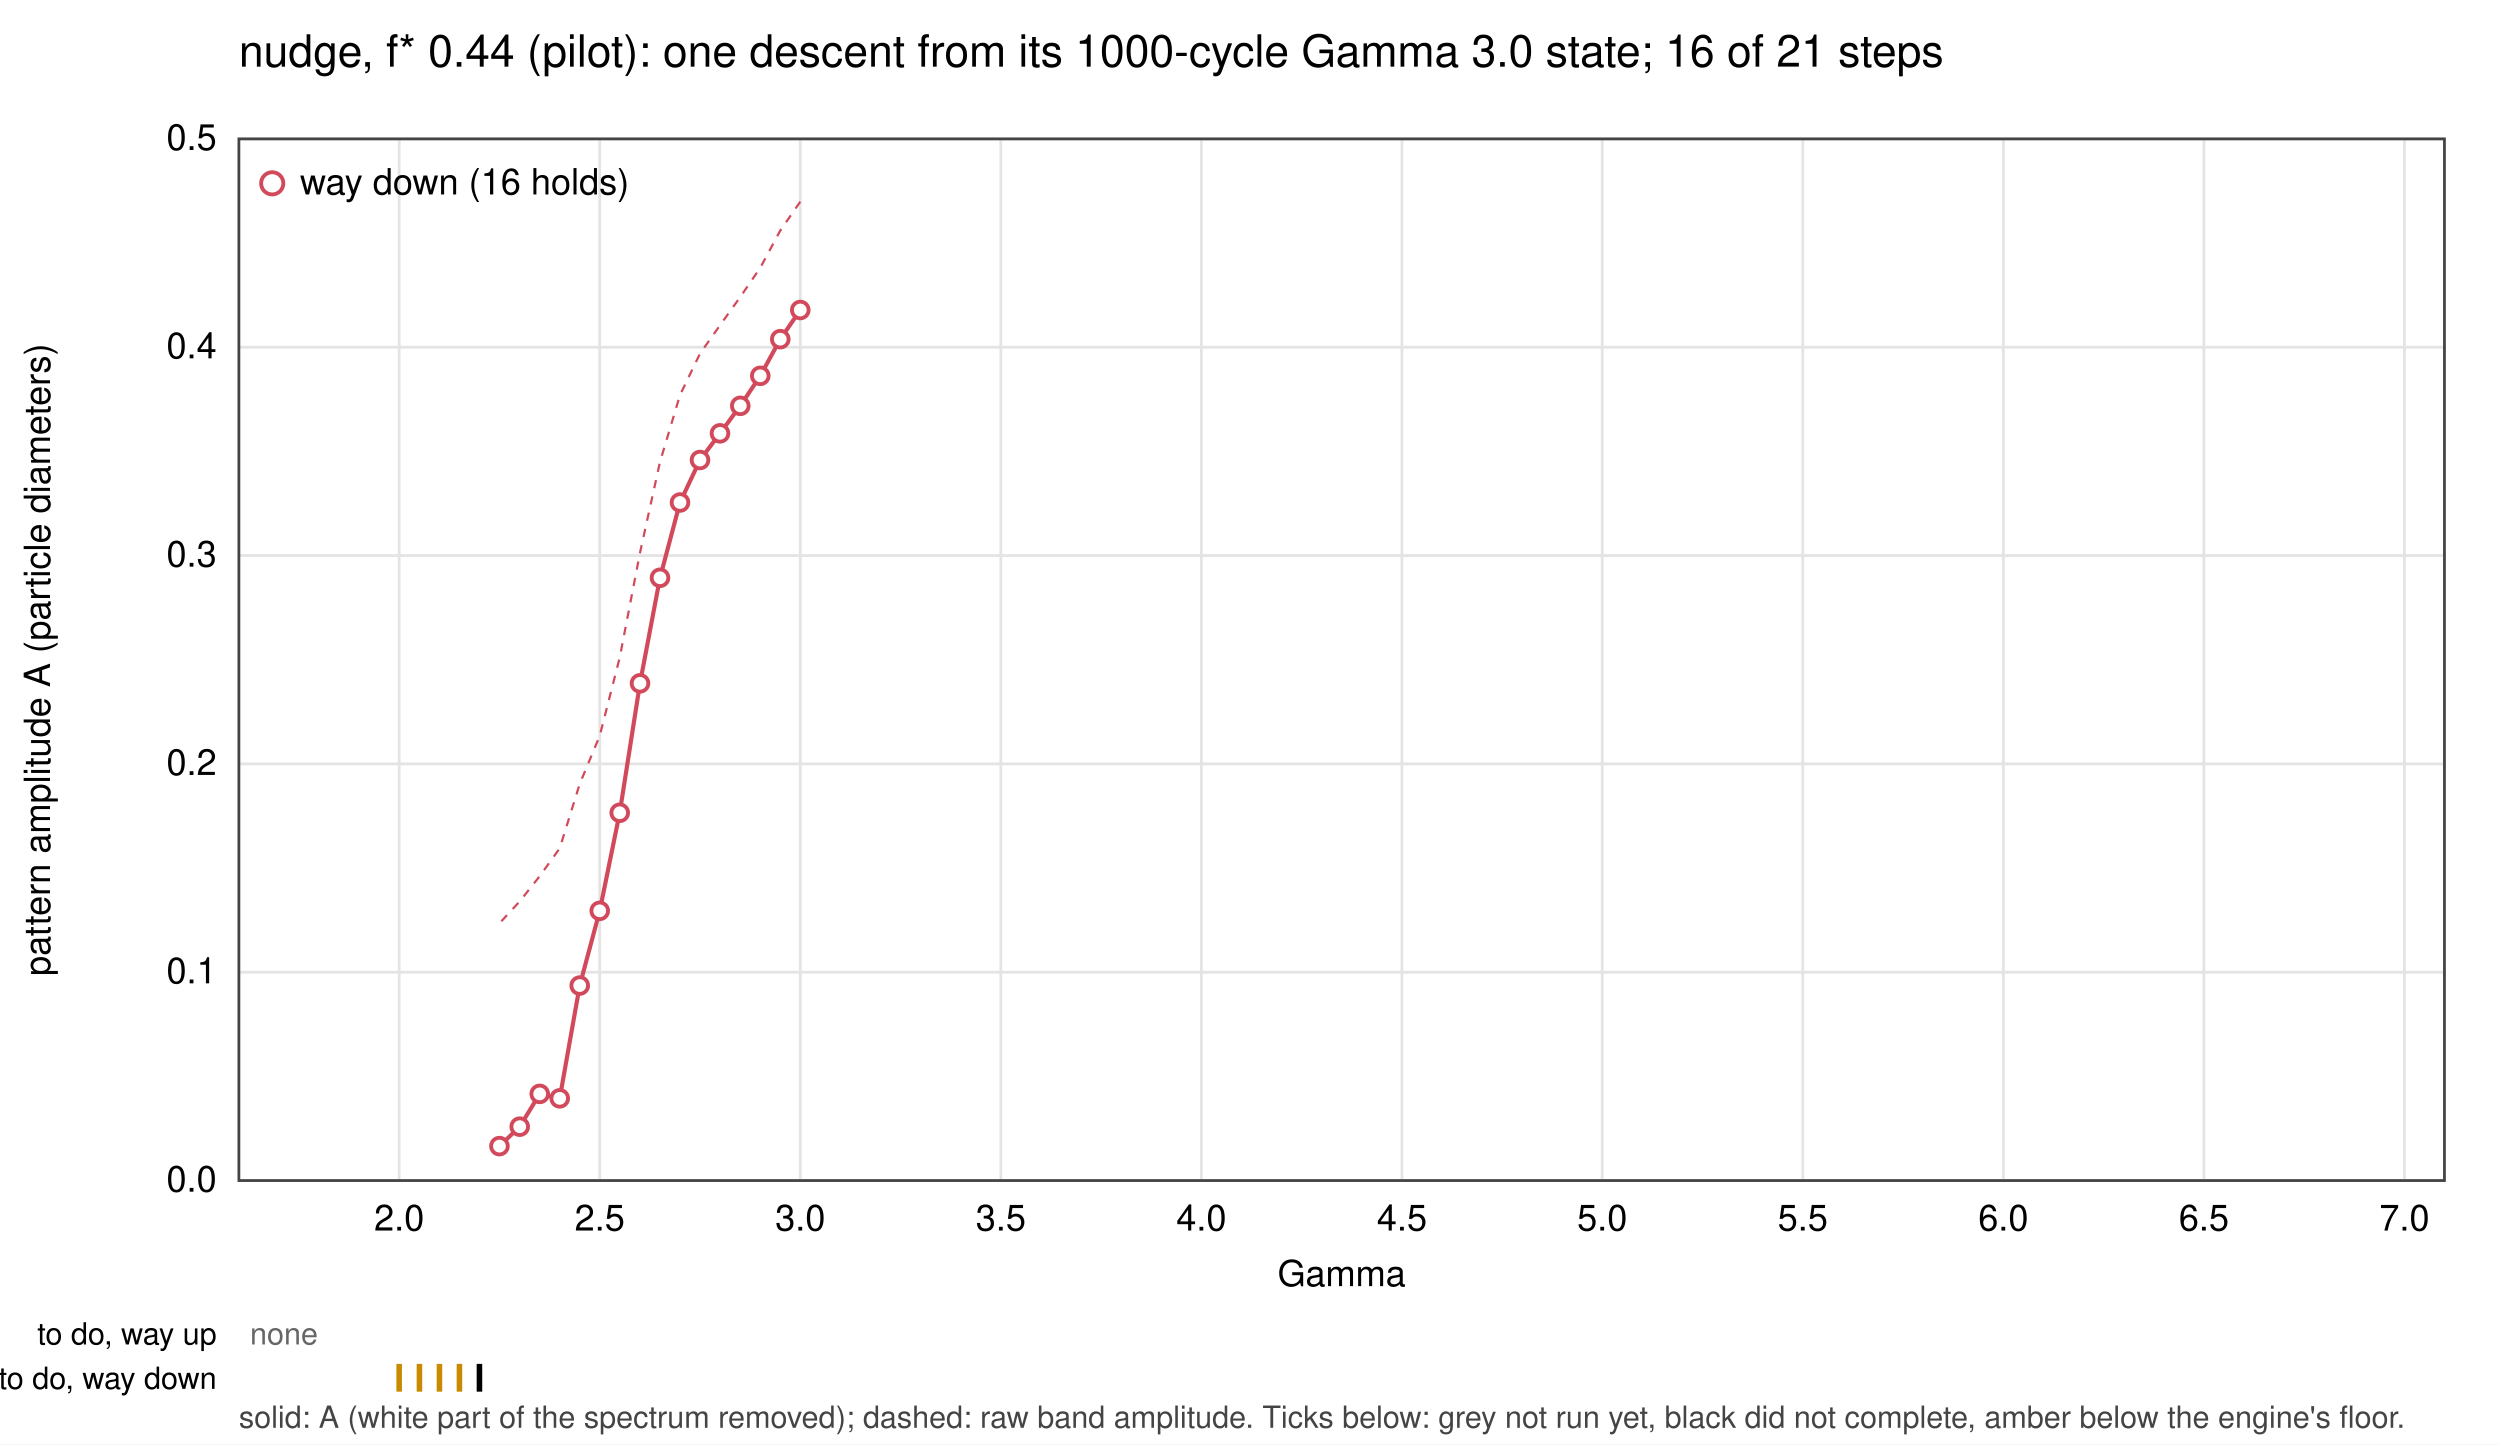
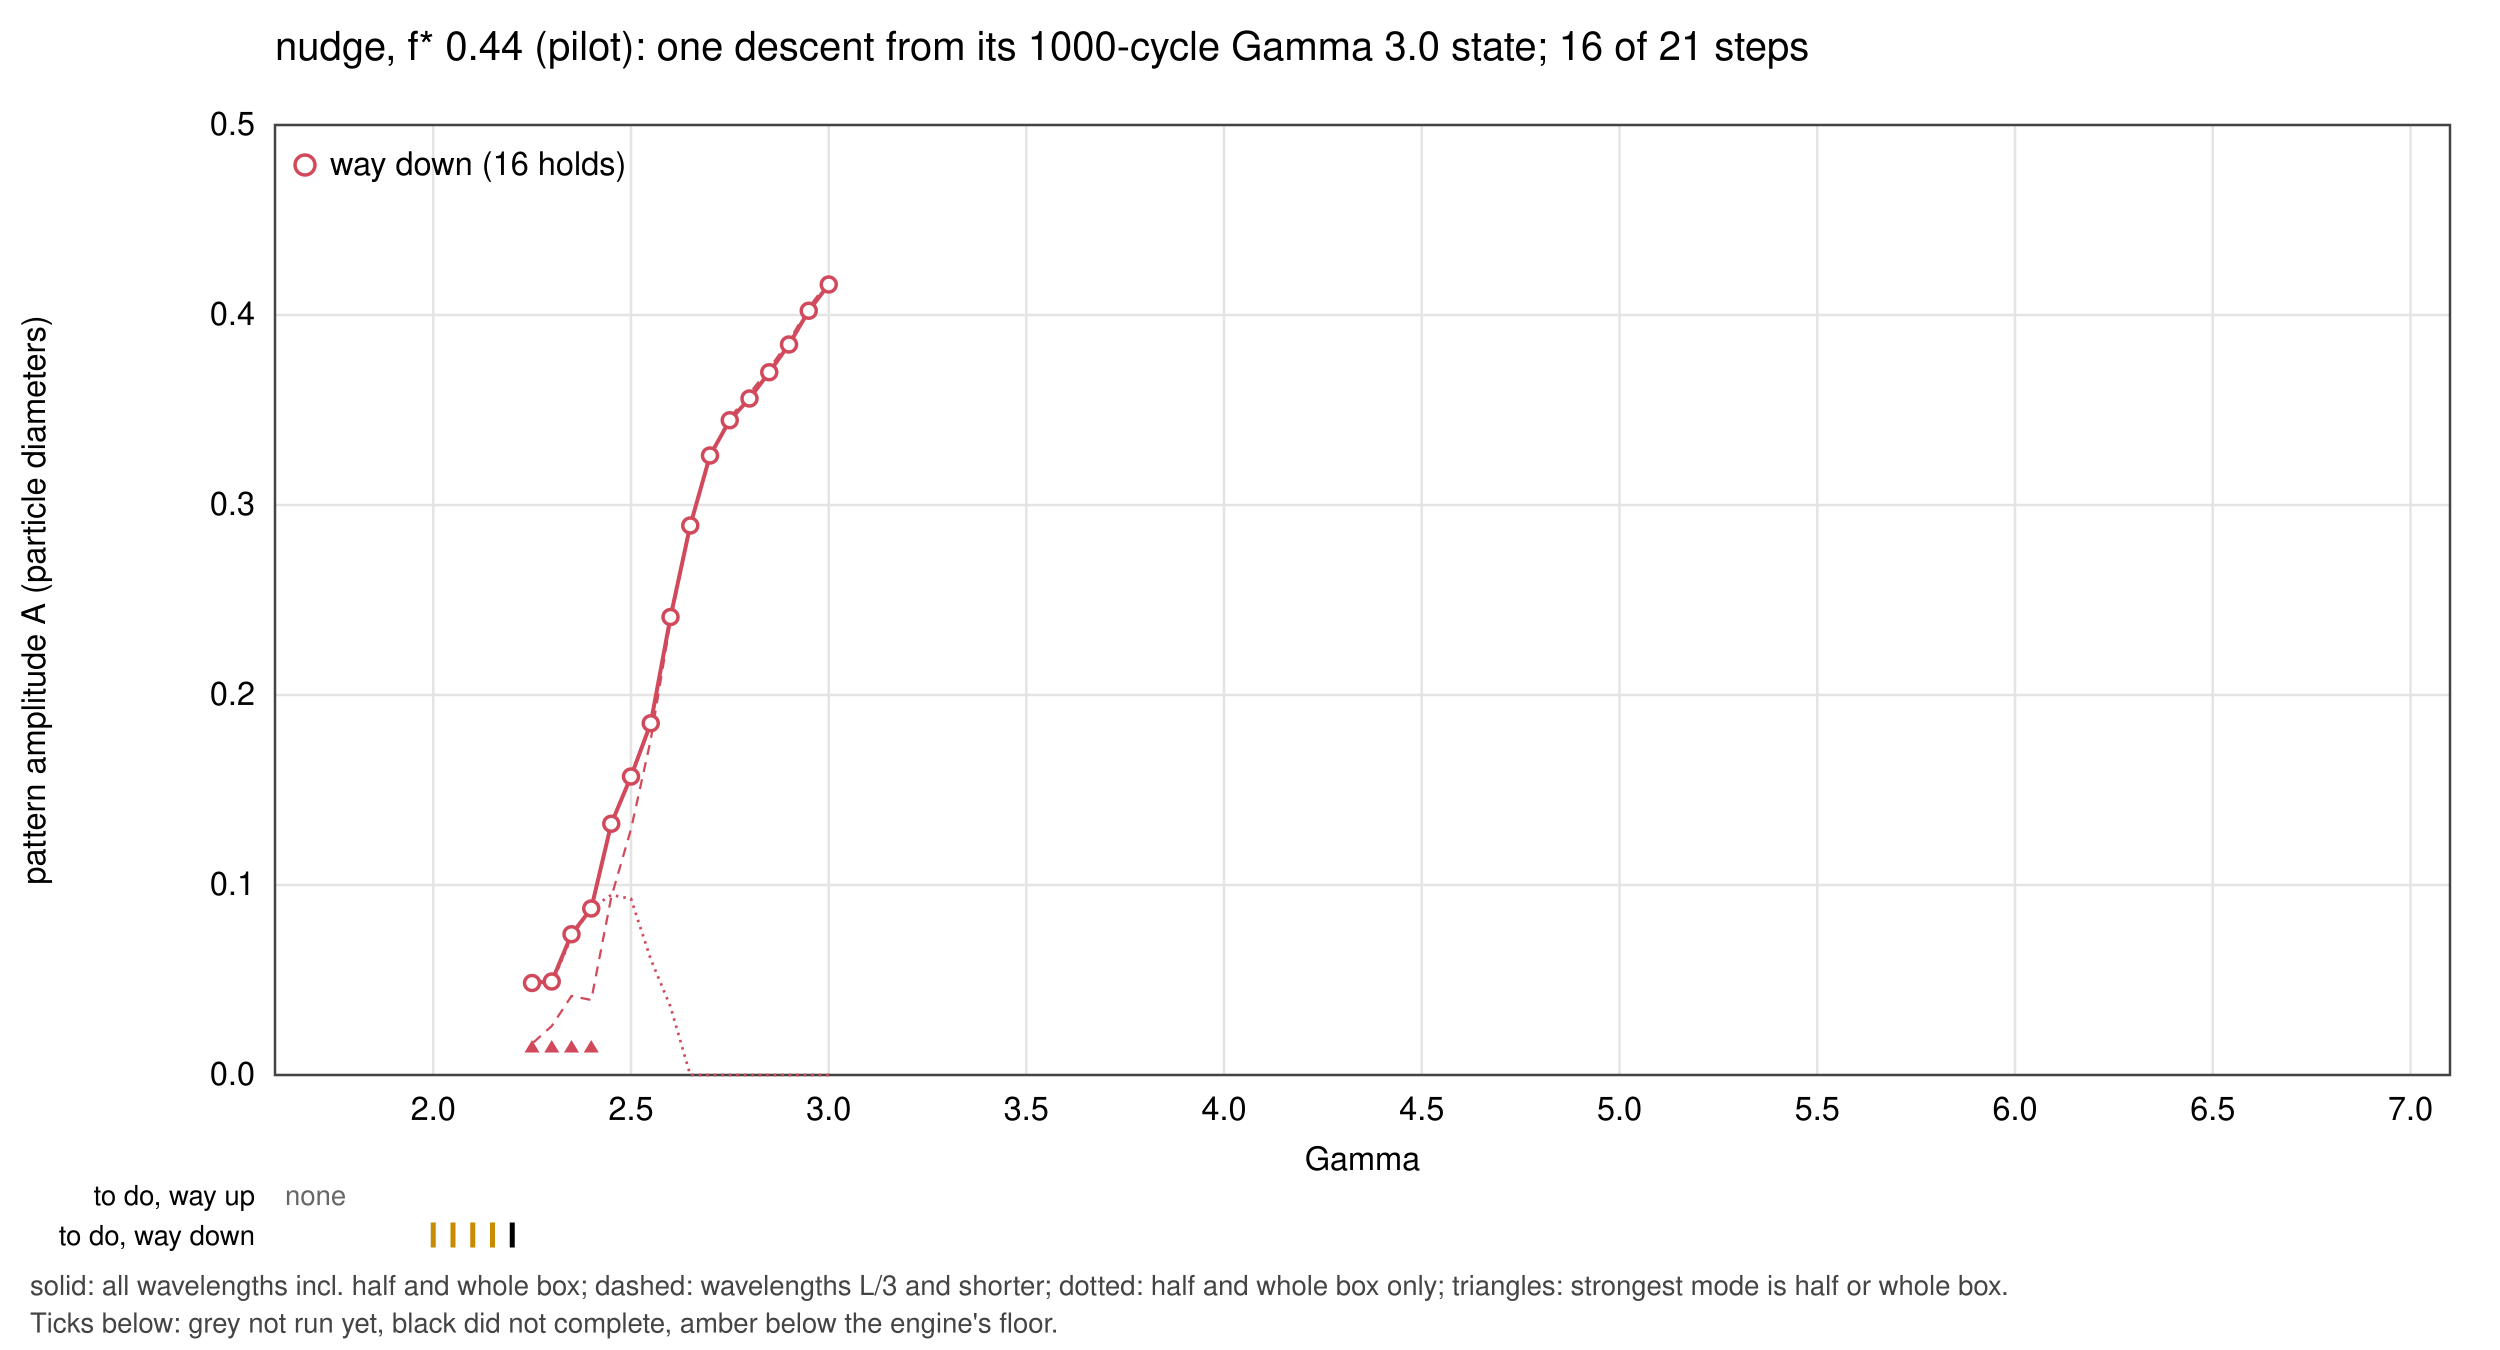
- <svg xmlns="http://www.w3.org/2000/svg" width="900" height="520" viewBox="0 0 900 520" font-family="Helvetica, Arial, sans-serif" font-size="13">
-   <rect width="900" height="520" fill="white" />
-   <text x="86" y="24" font-size="16">nudge, f* 0.44 (pilot): one descent from its 1000-cycle Gamma 3.0 state; 16 of 21 steps</text>
-   <line x1="86" x2="880" y1="425.0" y2="425.0" stroke="#e4e4e4" />
-   <text x="78" y="429.0" text-anchor="end">0.0</text>
-   <line x1="86" x2="880" y1="350.0" y2="350.0" stroke="#e4e4e4" />
-   <text x="78" y="354.0" text-anchor="end">0.1</text>
-   <line x1="86" x2="880" y1="275.0" y2="275.0" stroke="#e4e4e4" />
-   <text x="78" y="279.0" text-anchor="end">0.2</text>
-   <line x1="86" x2="880" y1="200.0" y2="200.0" stroke="#e4e4e4" />
-   <text x="78" y="204.0" text-anchor="end">0.3</text>
-   <line x1="86" x2="880" y1="125.0" y2="125.0" stroke="#e4e4e4" />
-   <text x="78" y="129.0" text-anchor="end">0.4</text>
-   <line x1="86" x2="880" y1="50.0" y2="50.0" stroke="#e4e4e4" />
-   <text x="78" y="54.0" text-anchor="end">0.5</text>
-   <line x1="143.7" x2="143.7" y1="50" y2="425" stroke="#e4e4e4" />
-   <text x="143.7" y="443" text-anchor="middle">2.0</text>
-   <line x1="215.9" x2="215.9" y1="50" y2="425" stroke="#e4e4e4" />
-   <text x="215.9" y="443" text-anchor="middle">2.5</text>
-   <line x1="288.1" x2="288.1" y1="50" y2="425" stroke="#e4e4e4" />
-   <text x="288.1" y="443" text-anchor="middle">3.0</text>
-   <line x1="360.3" x2="360.3" y1="50" y2="425" stroke="#e4e4e4" />
-   <text x="360.3" y="443" text-anchor="middle">3.5</text>
-   <line x1="432.5" x2="432.5" y1="50" y2="425" stroke="#e4e4e4" />
-   <text x="432.5" y="443" text-anchor="middle">4.0</text>
-   <line x1="504.7" x2="504.7" y1="50" y2="425" stroke="#e4e4e4" />
-   <text x="504.7" y="443" text-anchor="middle">4.5</text>
-   <line x1="576.8" x2="576.8" y1="50" y2="425" stroke="#e4e4e4" />
-   <text x="576.8" y="443" text-anchor="middle">5.0</text>
-   <line x1="649.0" x2="649.0" y1="50" y2="425" stroke="#e4e4e4" />
-   <text x="649.0" y="443" text-anchor="middle">5.5</text>
-   <line x1="721.2" x2="721.2" y1="50" y2="425" stroke="#e4e4e4" />
-   <text x="721.2" y="443" text-anchor="middle">6.0</text>
-   <line x1="793.4" x2="793.4" y1="50" y2="425" stroke="#e4e4e4" />
-   <text x="793.4" y="443" text-anchor="middle">6.5</text>
-   <line x1="865.6" x2="865.6" y1="50" y2="425" stroke="#e4e4e4" />
-   <text x="865.6" y="443" text-anchor="middle">7.0</text>
-   <rect x="86" y="50" width="794" height="375" fill="none" stroke="#444" />
-   <text x="483.0" y="463" text-anchor="middle">Gamma</text>
-   <text transform="translate(18 237.5) rotate(-90)" text-anchor="middle">pattern amplitude A (particle diameters)</text>
-   <polyline fill="none" stroke="#d1495b" stroke-width="1.5" points="288.1,111.6 280.9,122.1 273.7,135.3 266.5,146.1 259.2,156.0 252.0,165.6 244.8,180.9 237.6,208.0 230.4,246.0 223.1,292.6 215.9,327.9 208.7,354.8 201.5,395.4 194.3,393.8 187.1,405.6 179.8,412.6" />
-   <polyline fill="none" stroke="#d1495b" stroke-width="0.8" stroke-dasharray="3 3" points="288.1,72.6 280.9,83.0 273.7,96.4 266.5,106.9 259.2,117.1 252.0,127.3 244.8,142.2 237.6,166.3 230.4,199.0 223.1,236.7 215.9,264.9 208.7,282.2 201.5,305.4 194.3,315.4 187.1,324.5 179.8,332.4" />
-   <circle cx="288.1" cy="111.6" r="3" fill="white" stroke="#d1495b" stroke-width="1.4" />
-   <circle cx="280.9" cy="122.1" r="3" fill="white" stroke="#d1495b" stroke-width="1.4" />
-   <circle cx="273.7" cy="135.3" r="3" fill="white" stroke="#d1495b" stroke-width="1.4" />
-   <circle cx="266.5" cy="146.1" r="3" fill="white" stroke="#d1495b" stroke-width="1.4" />
-   <circle cx="259.2" cy="156.0" r="3" fill="white" stroke="#d1495b" stroke-width="1.4" />
-   <circle cx="252.0" cy="165.6" r="3" fill="white" stroke="#d1495b" stroke-width="1.4" />
-   <circle cx="244.8" cy="180.9" r="3" fill="white" stroke="#d1495b" stroke-width="1.4" />
-   <circle cx="237.6" cy="208.0" r="3" fill="white" stroke="#d1495b" stroke-width="1.4" />
-   <circle cx="230.4" cy="246.0" r="3" fill="white" stroke="#d1495b" stroke-width="1.4" />
-   <circle cx="223.1" cy="292.6" r="3" fill="white" stroke="#d1495b" stroke-width="1.4" />
-   <circle cx="215.9" cy="327.9" r="3" fill="white" stroke="#d1495b" stroke-width="1.4" />
-   <circle cx="208.7" cy="354.8" r="3" fill="white" stroke="#d1495b" stroke-width="1.4" />
-   <circle cx="201.5" cy="395.4" r="3" fill="white" stroke="#d1495b" stroke-width="1.4" />
-   <circle cx="194.3" cy="393.8" r="3" fill="white" stroke="#d1495b" stroke-width="1.4" />
-   <circle cx="187.1" cy="405.6" r="3" fill="white" stroke="#d1495b" stroke-width="1.4" />
-   <circle cx="179.8" cy="412.6" r="3" fill="white" stroke="#d1495b" stroke-width="1.4" />
-   <circle cx="98" cy="66" r="4" fill="white" stroke="#d1495b" stroke-width="1.4" />
-   <text x="108" y="70">way down (16 holds)</text>
-   <line x1="172.6" x2="172.6" y1="491" y2="501" stroke="#000" stroke-width="2" />
-   <line x1="165.4" x2="165.4" y1="491" y2="501" stroke="#c88a00" stroke-width="2" />
-   <line x1="158.2" x2="158.2" y1="491" y2="501" stroke="#c88a00" stroke-width="2" />
-   <line x1="151.0" x2="151.0" y1="491" y2="501" stroke="#c88a00" stroke-width="2" />
-   <line x1="143.7" x2="143.7" y1="491" y2="501" stroke="#c88a00" stroke-width="2" />
-   <text x="78" y="484" text-anchor="end" font-size="11">to do, way up</text>
-   <text x="90" y="484" font-size="11" fill="#666">none</text>
-   <text x="78" y="500" text-anchor="end" font-size="11">to do, way down</text>
-   <text x="86" y="514" font-size="11" fill="#444">solid: A (white part of the spectrum removed); dashed: raw band amplitude. Ticks below: grey not run yet, black did not complete, amber below the engine's floor. </text>
+ <svg xmlns="http://www.w3.org/2000/svg" width="1000" height="540" viewBox="0 0 1000 540" font-family="Helvetica, Arial, sans-serif" font-size="13">
+   <rect width="1000" height="540" fill="white" />
+   <text x="110" y="24" font-size="16">nudge, f* 0.44 (pilot): one descent from its 1000-cycle Gamma 3.0 state; 16 of 21 steps</text>
+   <line x1="110" x2="980" y1="430.0" y2="430.0" stroke="#e4e4e4" />
+   <text x="102" y="434.0" text-anchor="end">0.0</text>
+   <line x1="110" x2="980" y1="354.0" y2="354.0" stroke="#e4e4e4" />
+   <text x="102" y="358.0" text-anchor="end">0.1</text>
+   <line x1="110" x2="980" y1="278.0" y2="278.0" stroke="#e4e4e4" />
+   <text x="102" y="282.0" text-anchor="end">0.2</text>
+   <line x1="110" x2="980" y1="202.0" y2="202.0" stroke="#e4e4e4" />
+   <text x="102" y="206.0" text-anchor="end">0.3</text>
+   <line x1="110" x2="980" y1="126.0" y2="126.0" stroke="#e4e4e4" />
+   <text x="102" y="130.0" text-anchor="end">0.4</text>
+   <line x1="110" x2="980" y1="50.0" y2="50.0" stroke="#e4e4e4" />
+   <text x="102" y="54.0" text-anchor="end">0.5</text>
+   <line x1="173.3" x2="173.3" y1="50" y2="430" stroke="#e4e4e4" />
+   <text x="173.3" y="448" text-anchor="middle">2.0</text>
+   <line x1="252.4" x2="252.4" y1="50" y2="430" stroke="#e4e4e4" />
+   <text x="252.4" y="448" text-anchor="middle">2.5</text>
+   <line x1="331.5" x2="331.5" y1="50" y2="430" stroke="#e4e4e4" />
+   <text x="331.5" y="448" text-anchor="middle">3.0</text>
+   <line x1="410.5" x2="410.5" y1="50" y2="430" stroke="#e4e4e4" />
+   <text x="410.5" y="448" text-anchor="middle">3.5</text>
+   <line x1="489.6" x2="489.6" y1="50" y2="430" stroke="#e4e4e4" />
+   <text x="489.6" y="448" text-anchor="middle">4.0</text>
+   <line x1="568.7" x2="568.7" y1="50" y2="430" stroke="#e4e4e4" />
+   <text x="568.7" y="448" text-anchor="middle">4.5</text>
+   <line x1="647.8" x2="647.8" y1="50" y2="430" stroke="#e4e4e4" />
+   <text x="647.8" y="448" text-anchor="middle">5.0</text>
+   <line x1="726.9" x2="726.9" y1="50" y2="430" stroke="#e4e4e4" />
+   <text x="726.9" y="448" text-anchor="middle">5.5</text>
+   <line x1="806.0" x2="806.0" y1="50" y2="430" stroke="#e4e4e4" />
+   <text x="806.0" y="448" text-anchor="middle">6.0</text>
+   <line x1="885.1" x2="885.1" y1="50" y2="430" stroke="#e4e4e4" />
+   <text x="885.1" y="448" text-anchor="middle">6.5</text>
+   <line x1="964.2" x2="964.2" y1="50" y2="430" stroke="#e4e4e4" />
+   <text x="964.2" y="448" text-anchor="middle">7.0</text>
+   <rect x="110" y="50" width="870" height="380" fill="none" stroke="#444" />
+   <text x="545.0" y="468" text-anchor="middle">Gamma</text>
+   <text transform="translate(18 240.0) rotate(-90)" text-anchor="middle">pattern amplitude A (particle diameters)</text>
+   <polyline fill="none" stroke="#d1495b" stroke-width="1.6" points="331.5,113.8 323.5,124.3 315.6,137.8 307.7,148.9 299.8,159.4 291.9,168.1 284.0,182.2 276.1,210.2 268.2,246.8 260.3,289.3 252.4,310.6 244.5,329.5 236.5,363.4 228.6,373.7 220.7,392.6 212.8,393.2" />
+   <polyline fill="none" stroke="#d1495b" stroke-width="0.9" stroke-dasharray="4 3" points="331.5,112.5 323.5,123.0 315.6,136.4 307.7,147.4 299.8,157.4 291.9,167.2 284.0,182.7 276.1,210.1 268.2,248.6 260.3,295.9 252.4,331.7 244.5,358.9 236.5,400.0 228.6,398.4 220.7,410.4 212.8,417.5" />
+   <polyline fill="none" stroke="#d1495b" stroke-width="1.1" stroke-dasharray="1 2" points="331.5,430.0 323.5,430.0 315.6,430.0 307.7,430.0 299.8,430.0 291.9,430.0 284.0,430.0 276.1,430.0 268.2,402.7 260.3,383.7 252.4,359.5 244.5,358.0 236.5,363.3 228.6,374.7 220.7,393.7 212.8,391.5" />
+   <circle cx="331.5" cy="113.8" r="3" fill="white" stroke="#d1495b" stroke-width="1.4" />
+   <circle cx="323.5" cy="124.3" r="3" fill="white" stroke="#d1495b" stroke-width="1.4" />
+   <circle cx="315.6" cy="137.8" r="3" fill="white" stroke="#d1495b" stroke-width="1.4" />
+   <circle cx="307.7" cy="148.9" r="3" fill="white" stroke="#d1495b" stroke-width="1.4" />
+   <circle cx="299.8" cy="159.4" r="3" fill="white" stroke="#d1495b" stroke-width="1.4" />
+   <circle cx="291.9" cy="168.1" r="3" fill="white" stroke="#d1495b" stroke-width="1.4" />
+   <circle cx="284.0" cy="182.2" r="3" fill="white" stroke="#d1495b" stroke-width="1.4" />
+   <circle cx="276.1" cy="210.2" r="3" fill="white" stroke="#d1495b" stroke-width="1.4" />
+   <circle cx="268.2" cy="246.8" r="3" fill="white" stroke="#d1495b" stroke-width="1.4" />
+   <circle cx="260.3" cy="289.3" r="3" fill="white" stroke="#d1495b" stroke-width="1.4" />
+   <circle cx="252.4" cy="310.6" r="3" fill="white" stroke="#d1495b" stroke-width="1.4" />
+   <circle cx="244.5" cy="329.5" r="3" fill="white" stroke="#d1495b" stroke-width="1.4" />
+   <circle cx="236.5" cy="363.4" r="3" fill="white" stroke="#d1495b" stroke-width="1.4" />
+   <path d="M236.5 416.0 l-3 5 h6 z" fill="#d1495b" />
+   <circle cx="228.6" cy="373.7" r="3" fill="white" stroke="#d1495b" stroke-width="1.4" />
+   <path d="M228.6 416.0 l-3 5 h6 z" fill="#d1495b" />
+   <circle cx="220.7" cy="392.6" r="3" fill="white" stroke="#d1495b" stroke-width="1.4" />
+   <path d="M220.7 416.0 l-3 5 h6 z" fill="#d1495b" />
+   <circle cx="212.8" cy="393.2" r="3" fill="white" stroke="#d1495b" stroke-width="1.4" />
+   <path d="M212.8 416.0 l-3 5 h6 z" fill="#d1495b" />
+   <circle cx="122" cy="66" r="4" fill="white" stroke="#d1495b" stroke-width="1.4" />
+   <text x="132" y="70">way down (16 holds)</text>
+   <line x1="204.9" x2="204.9" y1="489" y2="499" stroke="#000" stroke-width="2" />
+   <line x1="197.0" x2="197.0" y1="489" y2="499" stroke="#c88a00" stroke-width="2" />
+   <line x1="189.1" x2="189.1" y1="489" y2="499" stroke="#c88a00" stroke-width="2" />
+   <line x1="181.2" x2="181.2" y1="489" y2="499" stroke="#c88a00" stroke-width="2" />
+   <line x1="173.3" x2="173.3" y1="489" y2="499" stroke="#c88a00" stroke-width="2" />
+   <text x="102" y="482" text-anchor="end" font-size="11">to do, way up</text>
+   <text x="114" y="482" font-size="11" fill="#666">none</text>
+   <text x="102" y="498" text-anchor="end" font-size="11">to do, way down</text>
+   <text x="12" y="518" font-size="11" fill="#444">solid: all wavelengths incl. half and whole box; dashed: wavelengths L/3 and shorter; dotted: half and whole box only; triangles: strongest mode is half or whole box.</text>
+   <text x="12" y="533" font-size="11" fill="#444">Ticks below: grey not run yet, black did not complete, amber below the engine's floor. </text>
</svg>
